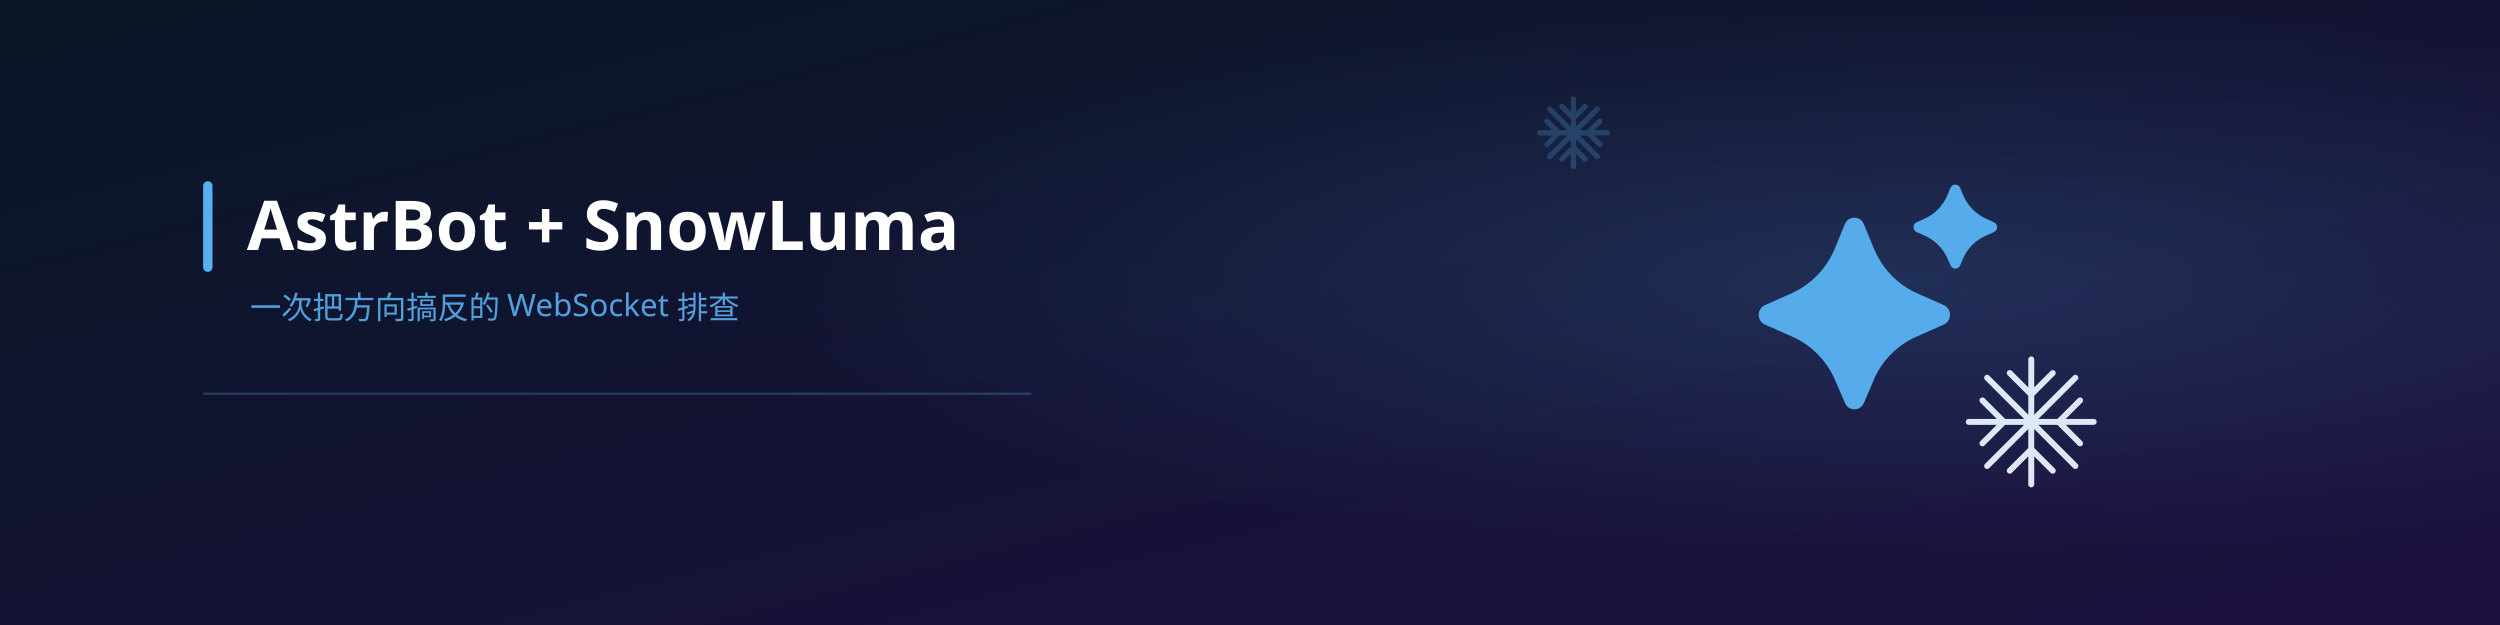
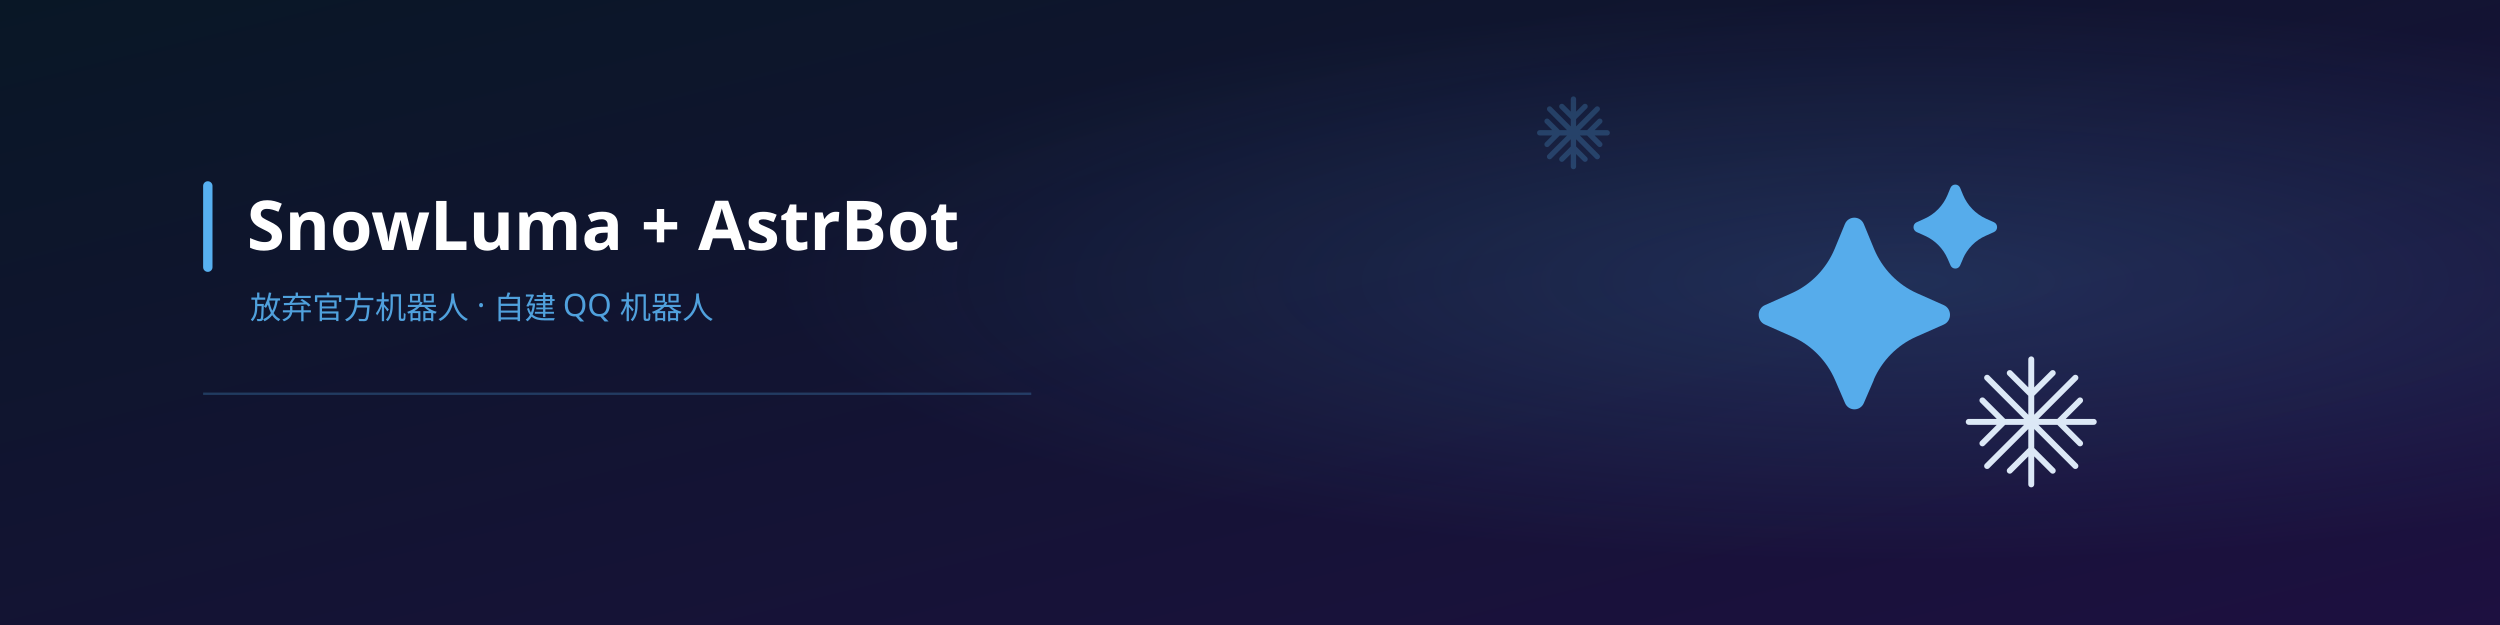
<svg xmlns="http://www.w3.org/2000/svg" width="1600" height="400" viewBox="0 0 1600 400" font-family="Microsoft YaHei, PingFang SC, sans-serif">
  <defs>
    <linearGradient id="bg" x1="0" y1="0" x2="1" y2="1">
      <stop offset="0%" stop-color="#091726" />
      <stop offset="100%" stop-color="#1d1040" />
    </linearGradient>
    <radialGradient id="glow" cx="76%" cy="45%" r="45%">
      <stop offset="0%" stop-color="#57b0f0" stop-opacity="0.18" />
      <stop offset="100%" stop-color="#57b0f0" stop-opacity="0" />
    </radialGradient>
  </defs>
  <rect width="1600" height="400" fill="url(#bg)" />
  <rect width="1600" height="400" fill="url(#glow)" />
  <g transform="translate(980,58) scale(1.35)" opacity="0.24" fill="none">
    <path d="M20 4v32M4 20h32M8.7 8.7l22.6 22.6M8.7 31.3 31.3 8.7M14.5 7.5 20 13l5.5-5.5M32.5 14.5 27 20l5.5 5.5M25.5 32.5 20 27l-5.5 5.5M7.5 25.5 13 20l-5.5-5.5" stroke="#57b0f0" stroke-width="2.519" stroke-linecap="round" stroke-linejoin="round" />
  </g>
  <g transform="translate(1110.00,100.00) scale(0.36133)" fill="#57b0f0" opacity="0.97">
    <g transform="translate(0.8 0.9)">
      <g transform="translate(0 32)">
        <path d="m246.3 328.1-17.8 41.2c-6.4 14.8-26.9 14.8-33.3 0l-17.8-41.2c-14.9-34.2-41.8-61.4-75.3-76.3l-48.8-21.6c-14.7-6.5-14.7-27.9 0-34.4l47.2-21c34.4-15.3 61.7-43.5 76.4-78.8l18-43.7c6.3-15.2 27.3-15.2 33.6 0l18 43.7c14.7 35.3 42 63.6 76.4 78.8l47.2 21c14.7 6.5 14.7 27.9 0 34.4l-48.8 21.6c-33.5 14.8-60.4 42.1-75.3 76.2z" transform="translate(0 35)" />
        <path d="m402.2 449.3-5.3 12.2c-3.5 7.9-14.4 7.9-17.9 0l-5.3-12.2c-8.4-19.3-23.6-34.6-42.4-43l-15.4-6.9c-7.9-3.5-7.9-14.9 0-18.4l14.5-6.5c19.4-8.6 34.8-24.5 43.1-44.5l5.4-13.1c3.4-8.1 14.6-8.1 18 0l5.4 13.1c8.3 19.9 23.7 35.8 43.1 44.5l14.5 6.5c7.9 3.5 7.9 14.9 0 18.4l-15.4 6.9c-19 8.3-34.1 23.7-42.5 43z" transform="matrix(0.95 0 0 0.95 22 -278)" />
      </g>
    </g>
  </g>
  <g transform="translate(1250,220) scale(2.5)" opacity="0.95" fill="none">
    <path d="M20 4v32M4 20h32M8.7 8.7l22.6 22.6M8.7 31.3 31.3 8.7M14.5 7.5 20 13l5.5-5.5M32.5 14.5 27 20l5.5 5.5M25.5 32.5 20 27l-5.5 5.5M7.5 25.5 13 20l-5.5-5.5" stroke="#e6f2ff" stroke-width="1.520" stroke-linecap="round" stroke-linejoin="round" />
  </g>
  <rect x="130" y="116" width="6" height="58" fill="#57b0f0" rx="3" />
-   <text x="158" y="160" font-size="44" font-weight="bold" fill="#ffffff">AstrBot + SnowLuma</text>
-   <text x="160" y="204" font-size="20" fill="#57b0f0" opacity="0.9">一次把方向搞反的 WebSocket 排查</text>
+   <text x="158" y="160" font-size="44" font-weight="bold" fill="#ffffff">SnowLuma + AstrBot</text>
+   <text x="160" y="204" font-size="20" fill="#57b0f0" opacity="0.9">放弃官方机器人 · 自建 QQ 机器人</text>
  <line x1="130" y1="252" x2="660" y2="252" stroke="#57b0f0" stroke-opacity="0.25" stroke-width="1.5" />
</svg>
